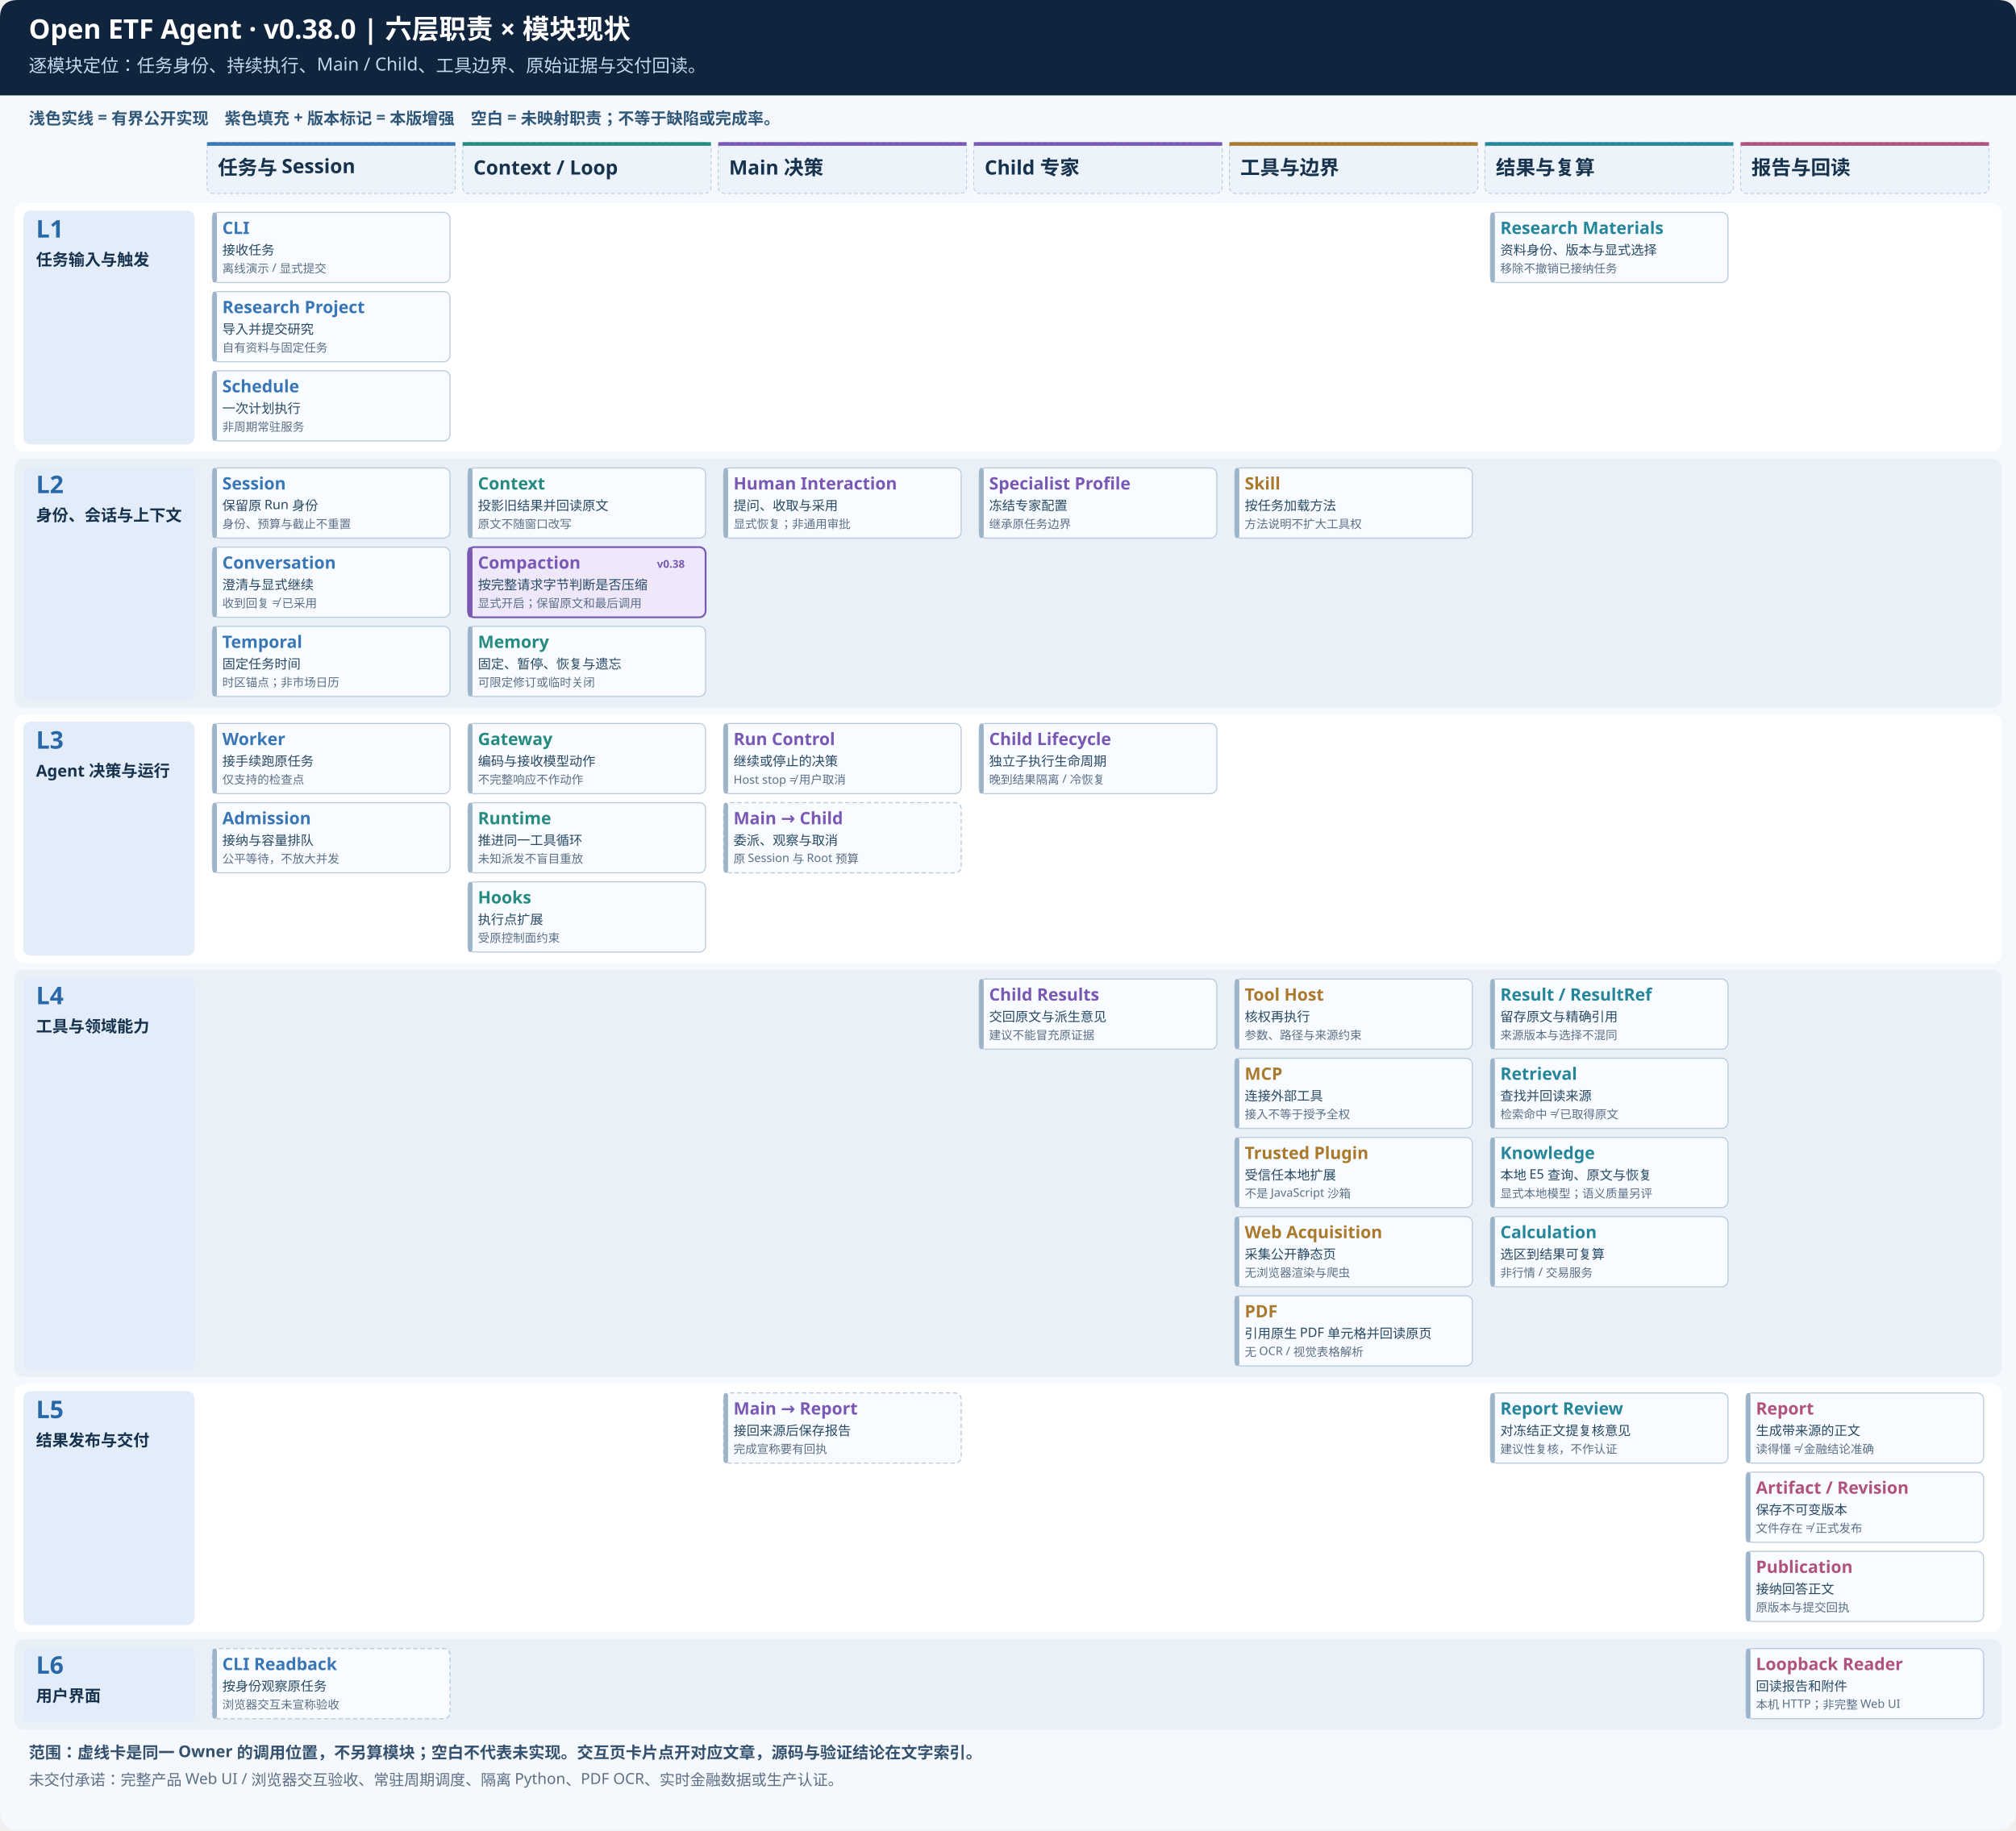
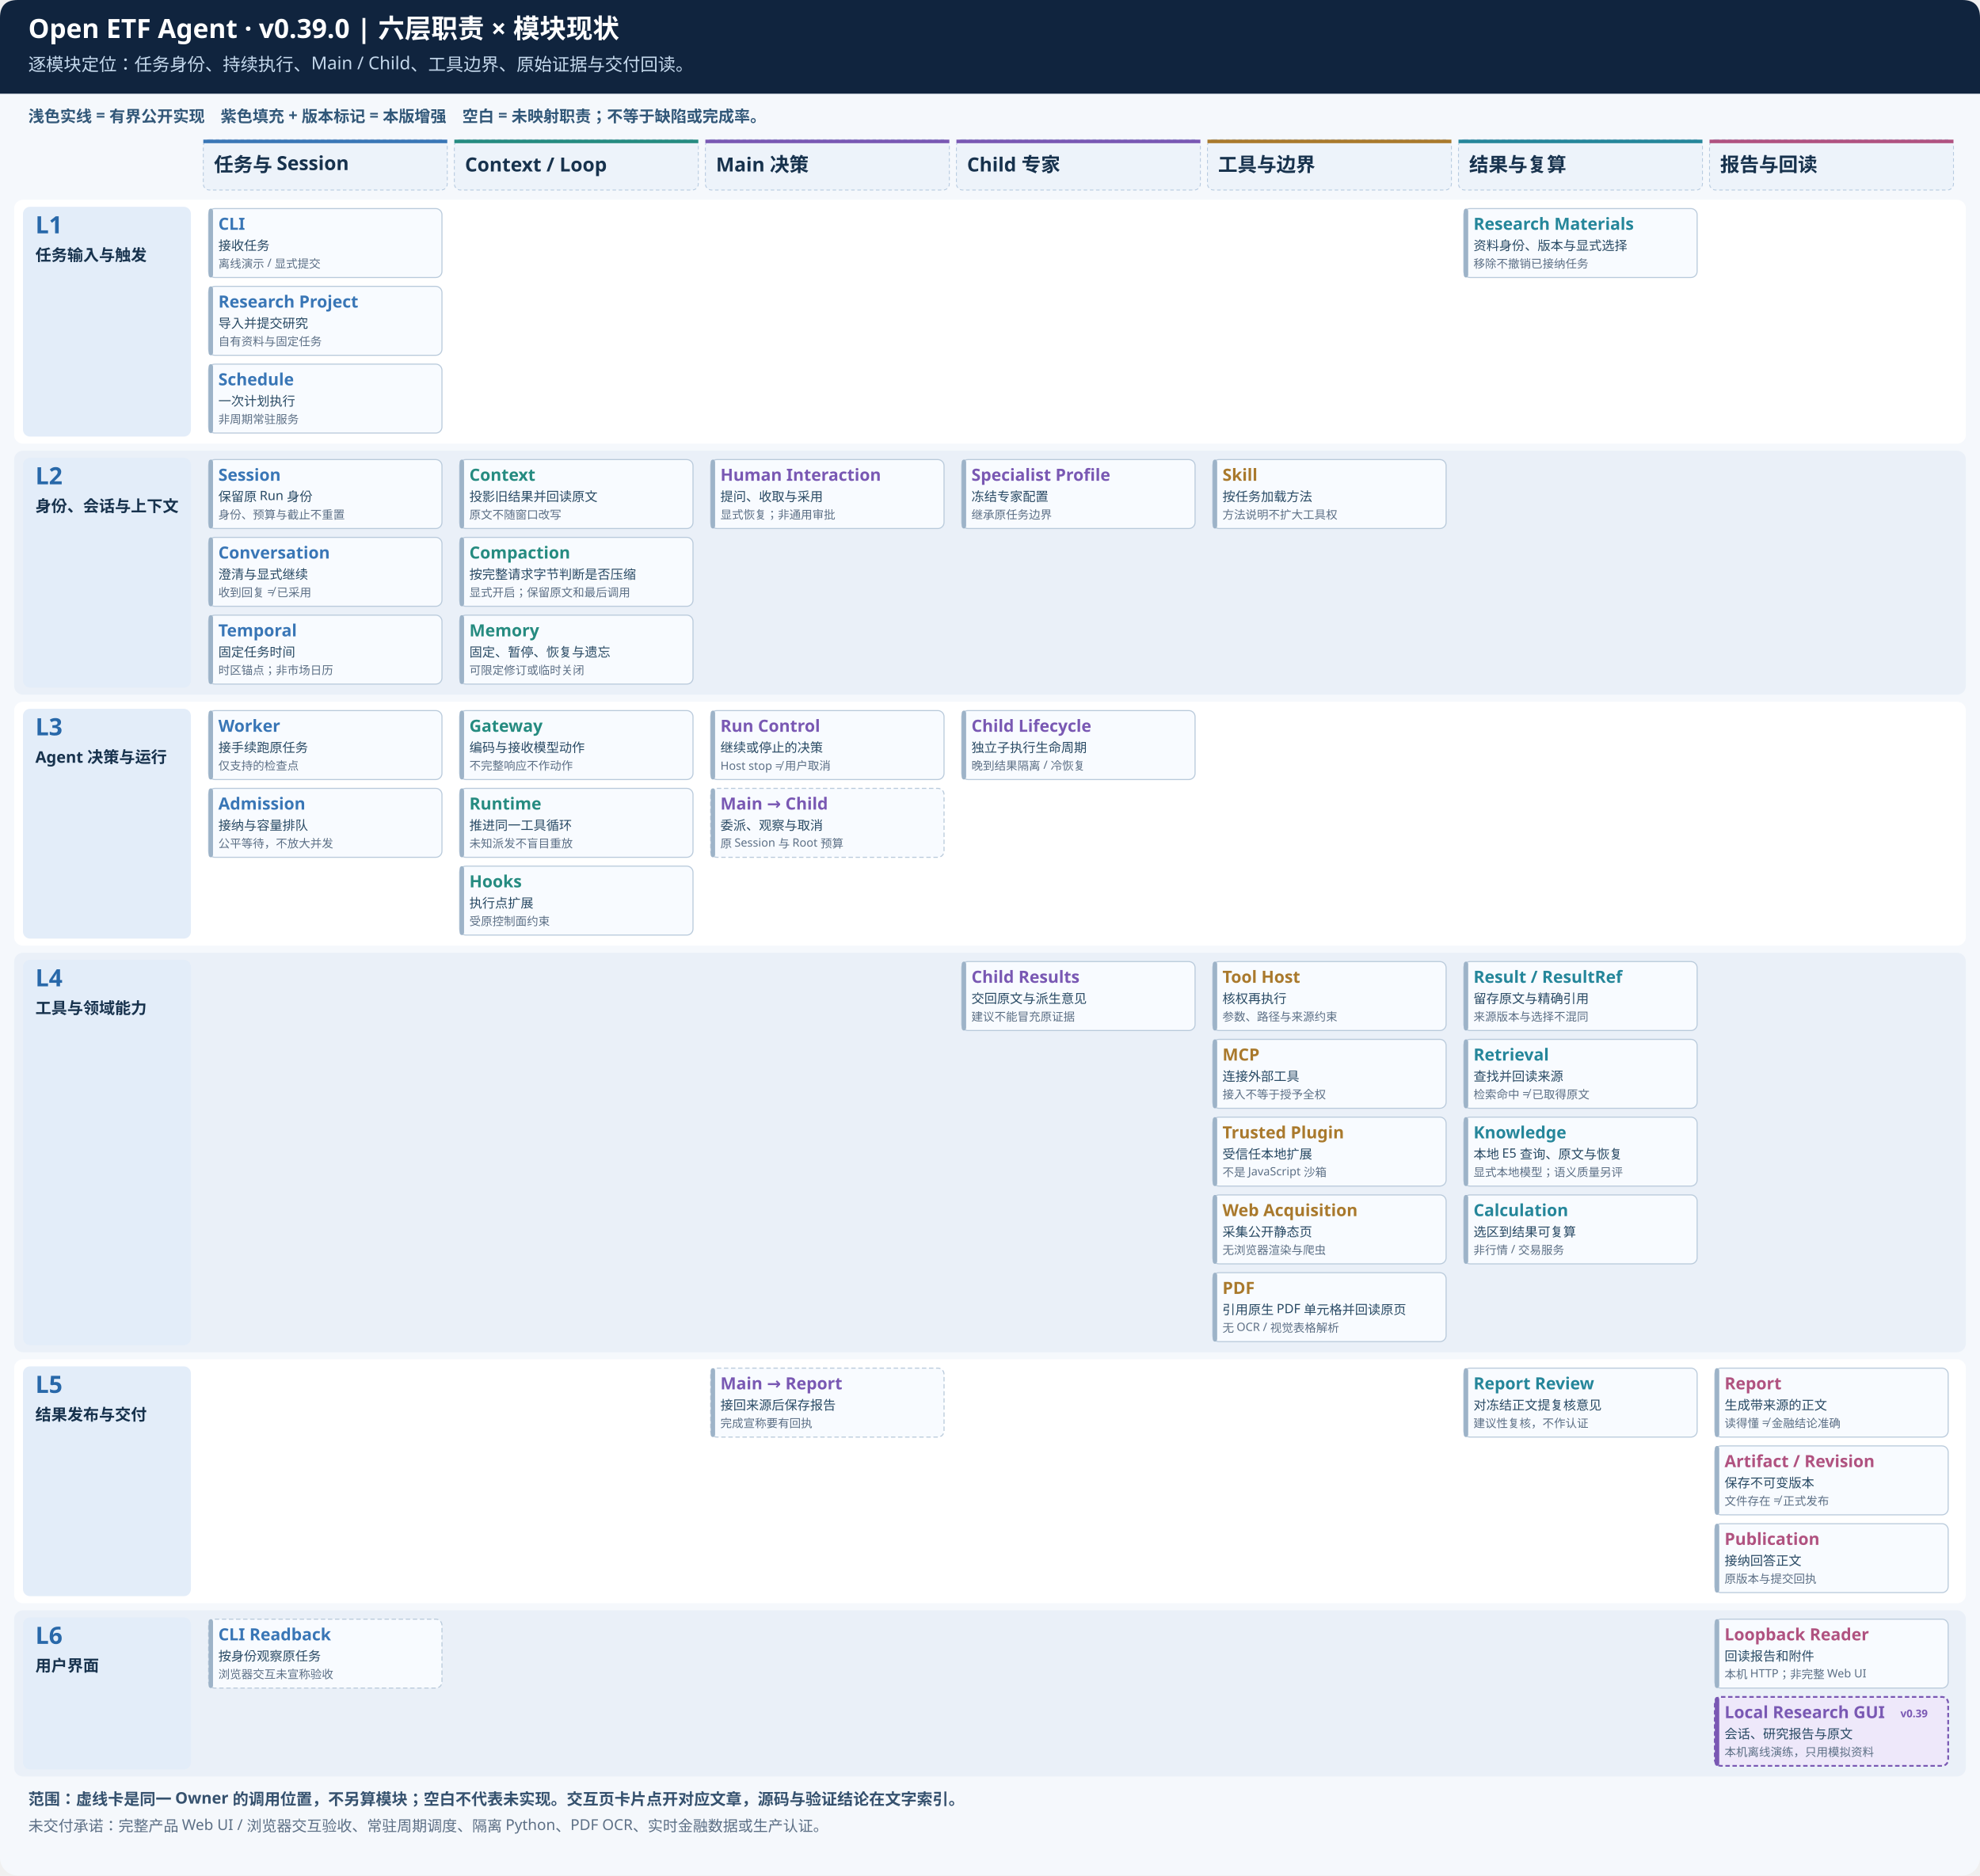
- <svg xmlns="http://www.w3.org/2000/svg" width="2240" height="2034" viewBox="0 0 2240 2034" role="img" aria-labelledby="title desc">
-   <rect width="2240" height="2034" rx="20" fill="#f5f8fc" />
+ <svg xmlns="http://www.w3.org/2000/svg" width="2240" height="2122" viewBox="0 0 2240 2122" role="img" aria-labelledby="title desc">
+   <rect width="2240" height="2122" rx="20" fill="#f5f8fc" />
  <path d="M20 0h2200q20 0 20 20v86H0V20Q0 0 20 0" fill="#10243e" />
  <g font-family="system-ui, sans-serif">
-     <text x="32" y="43" font-size="30" fill="#fff" font-weight="700">Open ETF Agent · v0.38.0 | 六层职责 × 模块现状</text>
+     <text x="32" y="43" font-size="30" fill="#fff" font-weight="700">Open ETF Agent · v0.39.0 | 六层职责 × 模块现状</text>
    <text x="32" y="80" font-size="20" fill="#c5d9ed" font-weight="400">逐模块定位：任务身份、持续执行、Main / Child、工具边界、原始证据与交付回读。</text>
    <text x="32" y="138" font-size="18" fill="#315778" font-weight="600">浅色实线 = 有界公开实现　紫色填充 + 版本标记 = 本版增强　空白 = 未映射职责；不等于缺陷或完成率。</text>
    <rect x="230" y="158" width="276" height="57" rx="7" fill="#edf3fa" stroke="#b8cbe0" stroke-dasharray="4 3" />
    <rect x="230" y="158" width="276" height="4" fill="#3976b6" />
    <text x="242" y="194" font-size="22" fill="#17324d" font-weight="700">任务与 Session</text>
    <rect x="514" y="158" width="276" height="57" rx="7" fill="#edf3fa" stroke="#b8cbe0" stroke-dasharray="4 3" />
    <rect x="514" y="158" width="276" height="4" fill="#258b80" />
    <text x="526" y="194" font-size="22" fill="#17324d" font-weight="700">Context / Loop</text>
    <rect x="798" y="158" width="276" height="57" rx="7" fill="#edf3fa" stroke="#b8cbe0" stroke-dasharray="4 3" />
    <rect x="798" y="158" width="276" height="4" fill="#7958b3" />
    <text x="810" y="194" font-size="22" fill="#17324d" font-weight="700">Main 决策</text>
    <rect x="1082" y="158" width="276" height="57" rx="7" fill="#edf3fa" stroke="#b8cbe0" stroke-dasharray="4 3" />
    <rect x="1082" y="158" width="276" height="4" fill="#7958b3" />
    <text x="1094" y="194" font-size="22" fill="#17324d" font-weight="700">Child 专家</text>
    <rect x="1366" y="158" width="276" height="57" rx="7" fill="#edf3fa" stroke="#b8cbe0" stroke-dasharray="4 3" />
    <rect x="1366" y="158" width="276" height="4" fill="#a9792c" />
    <text x="1378" y="194" font-size="22" fill="#17324d" font-weight="700">工具与边界</text>
    <rect x="1650" y="158" width="276" height="57" rx="7" fill="#edf3fa" stroke="#b8cbe0" stroke-dasharray="4 3" />
    <rect x="1650" y="158" width="276" height="4" fill="#25869a" />
    <text x="1662" y="194" font-size="22" fill="#17324d" font-weight="700">结果与复算</text>
    <rect x="1934" y="158" width="276" height="57" rx="7" fill="#edf3fa" stroke="#b8cbe0" stroke-dasharray="4 3" />
    <rect x="1934" y="158" width="276" height="4" fill="#b05280" />
    <text x="1946" y="194" font-size="22" fill="#17324d" font-weight="700">报告与回读</text>
    <rect x="16" y="226" width="2208" height="276" rx="10" fill="#ffffff" />
    <rect x="26" y="234" width="190" height="260" rx="8" fill="#e3edf9" />
    <text x="40" y="264" font-size="27" fill="#2868a9" font-weight="700">L1</text>
    <text x="40" y="295" font-size="18" fill="#17324d" font-weight="700">任务输入与触发</text>
    <a href="https://hpoenixf.com/eff-agent-article/articles/agent-in-15-minutes" target="_blank" rel="noopener noreferrer">
      <rect x="236" y="236" width="264" height="78" rx="7" fill="#f8fbff" stroke="#b9cadb" stroke-width="1.2" />
      <rect x="236" y="236" width="5" height="78" rx="3" fill="#9db3c8" />
      <text x="247" y="260" font-size="19" fill="#3976b6" font-weight="700">CLI</text>
      <text x="247" y="283" font-size="14.5" fill="#284963" font-weight="500">接收任务</text>
      <text x="247" y="303" font-size="13" fill="#5c6f85" font-weight="400">离线演示 / 显式提交</text>
    </a>
    <a href="https://hpoenixf.com/eff-agent-article/articles/open-etf-agent-research-project-workshop" target="_blank" rel="noopener noreferrer">
      <rect x="236" y="324" width="264" height="78" rx="7" fill="#f8fbff" stroke="#b9cadb" stroke-width="1.2" />
      <rect x="236" y="324" width="5" height="78" rx="3" fill="#9db3c8" />
      <text x="247" y="348" font-size="19" fill="#3976b6" font-weight="700">Research Project</text>
      <text x="247" y="371" font-size="14.5" fill="#284963" font-weight="500">导入并提交研究</text>
      <text x="247" y="391" font-size="13" fill="#5c6f85" font-weight="400">自有资料与固定任务</text>
    </a>
    <a href="https://hpoenixf.com/eff-agent-article/articles/agent-autonomous-scheduled-research" target="_blank" rel="noopener noreferrer">
      <rect x="236" y="412" width="264" height="78" rx="7" fill="#f8fbff" stroke="#b9cadb" stroke-width="1.2" />
      <rect x="236" y="412" width="5" height="78" rx="3" fill="#9db3c8" />
      <text x="247" y="436" font-size="19" fill="#3976b6" font-weight="700">Schedule</text>
      <text x="247" y="459" font-size="14.5" fill="#284963" font-weight="500">一次计划执行</text>
      <text x="247" y="479" font-size="13" fill="#5c6f85" font-weight="400">非周期常驻服务</text>
    </a>
    <a href="https://hpoenixf.com/eff-agent-article/articles/agent-research-assets-identity-version-lifecycle" target="_blank" rel="noopener noreferrer">
      <rect x="1656" y="236" width="264" height="78" rx="7" fill="#f8fbff" stroke="#b9cadb" stroke-width="1.2" />
      <rect x="1656" y="236" width="5" height="78" rx="3" fill="#9db3c8" />
      <text x="1667" y="260" font-size="19" fill="#25869a" font-weight="700">Research Materials</text>
      <text x="1667" y="283" font-size="14.5" fill="#284963" font-weight="500">资料身份、版本与显式选择</text>
      <text x="1667" y="303" font-size="13" fill="#5c6f85" font-weight="400">移除不撤销已接纳任务</text>
    </a>
    <rect x="16" y="510" width="2208" height="276" rx="10" fill="#eaf0f8" />
    <rect x="26" y="518" width="190" height="260" rx="8" fill="#e3edf9" />
    <text x="40" y="548" font-size="27" fill="#2868a9" font-weight="700">L2</text>
    <text x="40" y="579" font-size="18" fill="#17324d" font-weight="700">身份、会话与上下文</text>
    <a href="https://hpoenixf.com/eff-agent-article/articles/agent-task-session-run-worker-schedule" target="_blank" rel="noopener noreferrer">
      <rect x="236" y="520" width="264" height="78" rx="7" fill="#f8fbff" stroke="#b9cadb" stroke-width="1.2" />
      <rect x="236" y="520" width="5" height="78" rx="3" fill="#9db3c8" />
      <text x="247" y="544" font-size="19" fill="#3976b6" font-weight="700">Session</text>
      <text x="247" y="567" font-size="14.5" fill="#284963" font-weight="500">保留原 Run 身份</text>
      <text x="247" y="587" font-size="13" fill="#5c6f85" font-weight="400">身份、预算与截止不重置</text>
    </a>
    <a href="https://hpoenixf.com/eff-agent-article/articles/agent-conversation-admission-task-continuation" target="_blank" rel="noopener noreferrer">
      <rect x="236" y="608" width="264" height="78" rx="7" fill="#f8fbff" stroke="#b9cadb" stroke-width="1.2" />
      <rect x="236" y="608" width="5" height="78" rx="3" fill="#9db3c8" />
      <text x="247" y="632" font-size="19" fill="#3976b6" font-weight="700">Conversation</text>
      <text x="247" y="655" font-size="14.5" fill="#284963" font-weight="500">澄清与显式继续</text>
      <text x="247" y="675" font-size="13" fill="#5c6f85" font-weight="400">收到回复 ≠ 已采用</text>
    </a>
    <a href="https://hpoenixf.com/eff-agent-article/articles/agent-temporal-semantics-market-calendar" target="_blank" rel="noopener noreferrer">
      <rect x="236" y="696" width="264" height="78" rx="7" fill="#f8fbff" stroke="#b9cadb" stroke-width="1.2" />
      <rect x="236" y="696" width="5" height="78" rx="3" fill="#9db3c8" />
      <text x="247" y="720" font-size="19" fill="#3976b6" font-weight="700">Temporal</text>
      <text x="247" y="743" font-size="14.5" fill="#284963" font-weight="500">固定任务时间</text>
      <text x="247" y="763" font-size="13" fill="#5c6f85" font-weight="400">时区锚点；非市场日历</text>
    </a>
    <a href="https://hpoenixf.com/eff-agent-article/articles/agent-context-governance-actions" target="_blank" rel="noopener noreferrer">
      <rect x="520" y="520" width="264" height="78" rx="7" fill="#f8fbff" stroke="#b9cadb" stroke-width="1.2" />
      <rect x="520" y="520" width="5" height="78" rx="3" fill="#9db3c8" />
      <text x="531" y="544" font-size="19" fill="#258b80" font-weight="700">Context</text>
      <text x="531" y="567" font-size="14.5" fill="#284963" font-weight="500">投影旧结果并回读原文</text>
      <text x="531" y="587" font-size="13" fill="#5c6f85" font-weight="400">原文不随窗口改写</text>
    </a>
    <a href="https://hpoenixf.com/eff-agent-article/articles/agent-main-run-context-compaction" target="_blank" rel="noopener noreferrer">
-       <rect x="520" y="608" width="264" height="78" rx="7" fill="#eee8fa" stroke="#7958b3" stroke-width="2" />
-       <rect x="520" y="608" width="5" height="78" rx="3" fill="#7958b3" />
-       <text x="531" y="632" font-size="19" fill="#7958b3" font-weight="700">Compaction</text>
+       <rect x="520" y="608" width="264" height="78" rx="7" fill="#f8fbff" stroke="#b9cadb" stroke-width="1.2" />
+       <rect x="520" y="608" width="5" height="78" rx="3" fill="#9db3c8" />
+       <text x="531" y="632" font-size="19" fill="#258b80" font-weight="700">Compaction</text>
      <text x="531" y="655" font-size="14.5" fill="#284963" font-weight="500">按完整请求字节判断是否压缩</text>
      <text x="531" y="675" font-size="13" fill="#5c6f85" font-weight="400">显式开启；保留原文和最后调用</text>
-       <text x="730" y="631" font-size="12" fill="#7958b3" font-weight="700">v0.38</text>
    </a>
    <a href="https://hpoenixf.com/eff-agent-article/articles/026-agent-memory-forget-durable-effects" target="_blank" rel="noopener noreferrer">
      <rect x="520" y="696" width="264" height="78" rx="7" fill="#f8fbff" stroke="#b9cadb" stroke-width="1.2" />
      <rect x="520" y="696" width="5" height="78" rx="3" fill="#9db3c8" />
      <text x="531" y="720" font-size="19" fill="#258b80" font-weight="700">Memory</text>
      <text x="531" y="743" font-size="14.5" fill="#284963" font-weight="500">固定、暂停、恢复与遗忘</text>
      <text x="531" y="763" font-size="13" fill="#5c6f85" font-weight="400">可限定修订或临时关闭</text>
    </a>
    <a href="https://hpoenixf.com/eff-agent-article/articles/agent-durable-human-interaction-response-adoption" target="_blank" rel="noopener noreferrer">
      <rect x="804" y="520" width="264" height="78" rx="7" fill="#f8fbff" stroke="#b9cadb" stroke-width="1.2" />
      <rect x="804" y="520" width="5" height="78" rx="3" fill="#9db3c8" />
      <text x="815" y="544" font-size="19" fill="#7958b3" font-weight="700">Human Interaction</text>
      <text x="815" y="567" font-size="14.5" fill="#284963" font-weight="500">提问、收取与采用</text>
      <text x="815" y="587" font-size="13" fill="#5c6f85" font-weight="400">显式恢复；非通用审批</text>
    </a>
    <a href="https://hpoenixf.com/eff-agent-article/articles/agent-custom-expert-from-prompt-to-recovery" target="_blank" rel="noopener noreferrer">
      <rect x="1088" y="520" width="264" height="78" rx="7" fill="#f8fbff" stroke="#b9cadb" stroke-width="1.2" />
      <rect x="1088" y="520" width="5" height="78" rx="3" fill="#9db3c8" />
      <text x="1099" y="544" font-size="19" fill="#7958b3" font-weight="700">Specialist Profile</text>
      <text x="1099" y="567" font-size="14.5" fill="#284963" font-weight="500">冻结专家配置</text>
      <text x="1099" y="587" font-size="13" fill="#5c6f85" font-weight="400">继承原任务边界</text>
    </a>
    <a href="https://hpoenixf.com/eff-agent-article/articles/agent-skill-from-markdown-to-callable-research" target="_blank" rel="noopener noreferrer">
      <rect x="1372" y="520" width="264" height="78" rx="7" fill="#f8fbff" stroke="#b9cadb" stroke-width="1.2" />
      <rect x="1372" y="520" width="5" height="78" rx="3" fill="#9db3c8" />
      <text x="1383" y="544" font-size="19" fill="#a9792c" font-weight="700">Skill</text>
      <text x="1383" y="567" font-size="14.5" fill="#284963" font-weight="500">按任务加载方法</text>
      <text x="1383" y="587" font-size="13" fill="#5c6f85" font-weight="400">方法说明不扩大工具权</text>
    </a>
    <rect x="16" y="794" width="2208" height="276" rx="10" fill="#ffffff" />
    <rect x="26" y="802" width="190" height="260" rx="8" fill="#e3edf9" />
    <text x="40" y="832" font-size="27" fill="#2868a9" font-weight="700">L3</text>
    <text x="40" y="863" font-size="18" fill="#17324d" font-weight="700">Agent 决策与运行</text>
    <a href="https://hpoenixf.com/eff-agent-article/articles/open-etf-agent-v010-system-design" target="_blank" rel="noopener noreferrer">
      <rect x="236" y="804" width="264" height="78" rx="7" fill="#f8fbff" stroke="#b9cadb" stroke-width="1.2" />
      <rect x="236" y="804" width="5" height="78" rx="3" fill="#9db3c8" />
      <text x="247" y="828" font-size="19" fill="#3976b6" font-weight="700">Worker</text>
      <text x="247" y="851" font-size="14.5" fill="#284963" font-weight="500">接手续跑原任务</text>
      <text x="247" y="871" font-size="13" fill="#5c6f85" font-weight="400">仅支持的检查点</text>
    </a>
    <a href="https://hpoenixf.com/eff-agent-article/articles/agent-provider-admission-capacity-lease" target="_blank" rel="noopener noreferrer">
      <rect x="236" y="892" width="264" height="78" rx="7" fill="#f8fbff" stroke="#b9cadb" stroke-width="1.2" />
      <rect x="236" y="892" width="5" height="78" rx="3" fill="#9db3c8" />
      <text x="247" y="916" font-size="19" fill="#3976b6" font-weight="700">Admission</text>
      <text x="247" y="939" font-size="14.5" fill="#284963" font-weight="500">接纳与容量排队</text>
      <text x="247" y="959" font-size="13" fill="#5c6f85" font-weight="400">公平等待，不放大并发</text>
    </a>
    <a href="https://hpoenixf.com/eff-agent-article/articles/agent-provider-architecture-and-admission" target="_blank" rel="noopener noreferrer">
      <rect x="520" y="804" width="264" height="78" rx="7" fill="#f8fbff" stroke="#b9cadb" stroke-width="1.2" />
      <rect x="520" y="804" width="5" height="78" rx="3" fill="#9db3c8" />
      <text x="531" y="828" font-size="19" fill="#258b80" font-weight="700">Gateway</text>
      <text x="531" y="851" font-size="14.5" fill="#284963" font-weight="500">编码与接收模型动作</text>
      <text x="531" y="871" font-size="13" fill="#5c6f85" font-weight="400">不完整响应不作动作</text>
    </a>
    <a href="https://hpoenixf.com/eff-agent-article/articles/etf-agent-model-harness-research-loop" target="_blank" rel="noopener noreferrer">
      <rect x="520" y="892" width="264" height="78" rx="7" fill="#f8fbff" stroke="#b9cadb" stroke-width="1.2" />
      <rect x="520" y="892" width="5" height="78" rx="3" fill="#9db3c8" />
      <text x="531" y="916" font-size="19" fill="#258b80" font-weight="700">Runtime</text>
      <text x="531" y="939" font-size="14.5" fill="#284963" font-weight="500">推进同一工具循环</text>
      <text x="531" y="959" font-size="13" fill="#5c6f85" font-weight="400">未知派发不盲目重放</text>
    </a>
    <a href="https://hpoenixf.com/eff-agent-article/articles/agent-multi-ecosystem-hook-execution" target="_blank" rel="noopener noreferrer">
      <rect x="520" y="980" width="264" height="78" rx="7" fill="#f8fbff" stroke="#b9cadb" stroke-width="1.2" />
      <rect x="520" y="980" width="5" height="78" rx="3" fill="#9db3c8" />
      <text x="531" y="1004" font-size="19" fill="#258b80" font-weight="700">Hooks</text>
      <text x="531" y="1027" font-size="14.5" fill="#284963" font-weight="500">执行点扩展</text>
      <text x="531" y="1047" font-size="13" fill="#5c6f85" font-weight="400">受原控制面约束</text>
    </a>
    <a href="https://hpoenixf.com/eff-agent-article/articles/agent-veto-authority-and-run-termination" target="_blank" rel="noopener noreferrer">
      <rect x="804" y="804" width="264" height="78" rx="7" fill="#f8fbff" stroke="#b9cadb" stroke-width="1.2" />
      <rect x="804" y="804" width="5" height="78" rx="3" fill="#9db3c8" />
      <text x="815" y="828" font-size="19" fill="#7958b3" font-weight="700">Run Control</text>
      <text x="815" y="851" font-size="14.5" fill="#284963" font-weight="500">继续或停止的决策</text>
      <text x="815" y="871" font-size="13" fill="#5c6f85" font-weight="400">Host stop ≠ 用户取消</text>
    </a>
    <a href="https://hpoenixf.com/eff-agent-article/articles/agent-subagent-context-specialization" target="_blank" rel="noopener noreferrer">
      <rect x="804" y="892" width="264" height="78" rx="7" fill="#f8fbff" stroke="#b9cadb" stroke-width="1.2" stroke-dasharray="5 3" />
      <rect x="804" y="892" width="5" height="78" rx="3" fill="#9db3c8" />
      <text x="815" y="916" font-size="19" fill="#7958b3" font-weight="700">Main → Child</text>
      <text x="815" y="939" font-size="14.5" fill="#284963" font-weight="500">委派、观察与取消</text>
      <text x="815" y="959" font-size="13" fill="#5c6f85" font-weight="400">原 Session 与 Root 预算</text>
    </a>
    <a href="https://hpoenixf.com/eff-agent-article/articles/agent-subagent-context-specialization" target="_blank" rel="noopener noreferrer">
      <rect x="1088" y="804" width="264" height="78" rx="7" fill="#f8fbff" stroke="#b9cadb" stroke-width="1.2" />
      <rect x="1088" y="804" width="5" height="78" rx="3" fill="#9db3c8" />
      <text x="1099" y="828" font-size="19" fill="#7958b3" font-weight="700">Child Lifecycle</text>
      <text x="1099" y="851" font-size="14.5" fill="#284963" font-weight="500">独立子执行生命周期</text>
      <text x="1099" y="871" font-size="13" fill="#5c6f85" font-weight="400">晚到结果隔离 / 冷恢复</text>
    </a>
    <rect x="16" y="1078" width="2208" height="452" rx="10" fill="#eaf0f8" />
    <rect x="26" y="1086" width="190" height="436" rx="8" fill="#e3edf9" />
    <text x="40" y="1116" font-size="27" fill="#2868a9" font-weight="700">L4</text>
    <text x="40" y="1147" font-size="18" fill="#17324d" font-weight="700">工具与领域能力</text>
    <a href="https://hpoenixf.com/eff-agent-article/articles/agent-subagent-contribution-evidence" target="_blank" rel="noopener noreferrer">
      <rect x="1088" y="1088" width="264" height="78" rx="7" fill="#f8fbff" stroke="#b9cadb" stroke-width="1.2" />
      <rect x="1088" y="1088" width="5" height="78" rx="3" fill="#9db3c8" />
      <text x="1099" y="1112" font-size="19" fill="#7958b3" font-weight="700">Child Results</text>
      <text x="1099" y="1135" font-size="14.5" fill="#284963" font-weight="500">交回原文与派生意见</text>
      <text x="1099" y="1155" font-size="13" fill="#5c6f85" font-weight="400">建议不能冒充原证据</text>
    </a>
    <a href="https://hpoenixf.com/eff-agent-article/articles/agent-tool-lifecycle-and-model-input" target="_blank" rel="noopener noreferrer">
      <rect x="1372" y="1088" width="264" height="78" rx="7" fill="#f8fbff" stroke="#b9cadb" stroke-width="1.2" />
      <rect x="1372" y="1088" width="5" height="78" rx="3" fill="#9db3c8" />
      <text x="1383" y="1112" font-size="19" fill="#a9792c" font-weight="700">Tool Host</text>
      <text x="1383" y="1135" font-size="14.5" fill="#284963" font-weight="500">核权再执行</text>
      <text x="1383" y="1155" font-size="13" fill="#5c6f85" font-weight="400">参数、路径与来源约束</text>
    </a>
    <a href="https://hpoenixf.com/eff-agent-article/articles/mcp-host-from-discovery-to-consumption" target="_blank" rel="noopener noreferrer">
      <rect x="1372" y="1176" width="264" height="78" rx="7" fill="#f8fbff" stroke="#b9cadb" stroke-width="1.2" />
      <rect x="1372" y="1176" width="5" height="78" rx="3" fill="#9db3c8" />
      <text x="1383" y="1200" font-size="19" fill="#a9792c" font-weight="700">MCP</text>
      <text x="1383" y="1223" font-size="14.5" fill="#284963" font-weight="500">连接外部工具</text>
      <text x="1383" y="1243" font-size="13" fill="#5c6f85" font-weight="400">接入不等于授予全权</text>
    </a>
    <a href="https://hpoenixf.com/eff-agent-article/articles/020-agent-extension-host-smartphone" target="_blank" rel="noopener noreferrer">
      <rect x="1372" y="1264" width="264" height="78" rx="7" fill="#f8fbff" stroke="#b9cadb" stroke-width="1.2" />
      <rect x="1372" y="1264" width="5" height="78" rx="3" fill="#9db3c8" />
      <text x="1383" y="1288" font-size="19" fill="#a9792c" font-weight="700">Trusted Plugin</text>
      <text x="1383" y="1311" font-size="14.5" fill="#284963" font-weight="500">受信任本地扩展</text>
      <text x="1383" y="1331" font-size="13" fill="#5c6f85" font-weight="400">不是 JavaScript 沙箱</text>
    </a>
    <a href="https://hpoenixf.com/eff-agent-article/articles/021-agent-web-research-from-search-to-deep-reading" target="_blank" rel="noopener noreferrer">
      <rect x="1372" y="1352" width="264" height="78" rx="7" fill="#f8fbff" stroke="#b9cadb" stroke-width="1.2" />
      <rect x="1372" y="1352" width="5" height="78" rx="3" fill="#9db3c8" />
      <text x="1383" y="1376" font-size="19" fill="#a9792c" font-weight="700">Web Acquisition</text>
      <text x="1383" y="1399" font-size="14.5" fill="#284963" font-weight="500">采集公开静态页</text>
      <text x="1383" y="1419" font-size="13" fill="#5c6f85" font-weight="400">无浏览器渲染与爬虫</text>
    </a>
    <a href="https://hpoenixf.com/eff-agent-article/articles/024-agent-pdf-from-text-to-evidence" target="_blank" rel="noopener noreferrer">
      <rect x="1372" y="1440" width="264" height="78" rx="7" fill="#f8fbff" stroke="#b9cadb" stroke-width="1.2" />
      <rect x="1372" y="1440" width="5" height="78" rx="3" fill="#9db3c8" />
      <text x="1383" y="1464" font-size="19" fill="#a9792c" font-weight="700">PDF</text>
      <text x="1383" y="1487" font-size="14.5" fill="#284963" font-weight="500">引用原生 PDF 单元格并回读原页</text>
      <text x="1383" y="1507" font-size="13" fill="#5c6f85" font-weight="400">无 OCR / 视觉表格解析</text>
    </a>
    <a href="https://hpoenixf.com/eff-agent-article/articles/tool-results-outside-model-context" target="_blank" rel="noopener noreferrer">
      <rect x="1656" y="1088" width="264" height="78" rx="7" fill="#f8fbff" stroke="#b9cadb" stroke-width="1.2" />
      <rect x="1656" y="1088" width="5" height="78" rx="3" fill="#9db3c8" />
      <text x="1667" y="1112" font-size="19" fill="#25869a" font-weight="700">Result / ResultRef</text>
      <text x="1667" y="1135" font-size="14.5" fill="#284963" font-weight="500">留存原文与精确引用</text>
      <text x="1667" y="1155" font-size="13" fill="#5c6f85" font-weight="400">来源版本与选择不混同</text>
    </a>
    <a href="https://hpoenixf.com/eff-agent-article/articles/agent-knowledge-retrieval-end-to-end" target="_blank" rel="noopener noreferrer">
      <rect x="1656" y="1176" width="264" height="78" rx="7" fill="#f8fbff" stroke="#b9cadb" stroke-width="1.2" />
      <rect x="1656" y="1176" width="5" height="78" rx="3" fill="#9db3c8" />
      <text x="1667" y="1200" font-size="19" fill="#25869a" font-weight="700">Retrieval</text>
      <text x="1667" y="1223" font-size="14.5" fill="#284963" font-weight="500">查找并回读来源</text>
      <text x="1667" y="1243" font-size="13" fill="#5c6f85" font-weight="400">检索命中 ≠ 已取得原文</text>
    </a>
    <a href="https://hpoenixf.com/eff-agent-article/articles/agent-knowledge-retrieval-end-to-end" target="_blank" rel="noopener noreferrer">
      <rect x="1656" y="1264" width="264" height="78" rx="7" fill="#f8fbff" stroke="#b9cadb" stroke-width="1.2" />
      <rect x="1656" y="1264" width="5" height="78" rx="3" fill="#9db3c8" />
      <text x="1667" y="1288" font-size="19" fill="#25869a" font-weight="700">Knowledge</text>
      <text x="1667" y="1311" font-size="14.5" fill="#284963" font-weight="500">本地 E5 查询、原文与恢复</text>
      <text x="1667" y="1331" font-size="13" fill="#5c6f85" font-weight="400">显式本地模型；语义质量另评</text>
    </a>
    <a href="https://hpoenixf.com/eff-agent-article/articles/open-etf-agent-v010-system-design" target="_blank" rel="noopener noreferrer">
      <rect x="1656" y="1352" width="264" height="78" rx="7" fill="#f8fbff" stroke="#b9cadb" stroke-width="1.2" />
      <rect x="1656" y="1352" width="5" height="78" rx="3" fill="#9db3c8" />
      <text x="1667" y="1376" font-size="19" fill="#25869a" font-weight="700">Calculation</text>
      <text x="1667" y="1399" font-size="14.5" fill="#284963" font-weight="500">选区到结果可复算</text>
      <text x="1667" y="1419" font-size="13" fill="#5c6f85" font-weight="400">非行情 / 交易服务</text>
    </a>
    <rect x="16" y="1538" width="2208" height="276" rx="10" fill="#ffffff" />
    <rect x="26" y="1546" width="190" height="260" rx="8" fill="#e3edf9" />
    <text x="40" y="1576" font-size="27" fill="#2868a9" font-weight="700">L5</text>
    <text x="40" y="1607" font-size="18" fill="#17324d" font-weight="700">结果发布与交付</text>
    <a href="https://hpoenixf.com/eff-agent-article/articles/open-etf-agent-v01-first-readable-report" target="_blank" rel="noopener noreferrer">
      <rect x="804" y="1548" width="264" height="78" rx="7" fill="#f8fbff" stroke="#b9cadb" stroke-width="1.2" stroke-dasharray="5 3" />
      <rect x="804" y="1548" width="5" height="78" rx="3" fill="#9db3c8" />
      <text x="815" y="1572" font-size="19" fill="#7958b3" font-weight="700">Main → Report</text>
      <text x="815" y="1595" font-size="14.5" fill="#284963" font-weight="500">接回来源后保存报告</text>
      <text x="815" y="1615" font-size="13" fill="#5c6f85" font-weight="400">完成宣称要有回执</text>
    </a>
    <a href="https://hpoenixf.com/eff-agent-article/articles/open-etf-agent-report-review-workshop" target="_blank" rel="noopener noreferrer">
      <rect x="1656" y="1548" width="264" height="78" rx="7" fill="#f8fbff" stroke="#b9cadb" stroke-width="1.2" />
      <rect x="1656" y="1548" width="5" height="78" rx="3" fill="#9db3c8" />
      <text x="1667" y="1572" font-size="19" fill="#25869a" font-weight="700">Report Review</text>
      <text x="1667" y="1595" font-size="14.5" fill="#284963" font-weight="500">对冻结正文提复核意见</text>
      <text x="1667" y="1615" font-size="13" fill="#5c6f85" font-weight="400">建议性复核，不作认证</text>
    </a>
    <a href="https://hpoenixf.com/eff-agent-article/articles/open-etf-agent-v01-first-readable-report" target="_blank" rel="noopener noreferrer">
      <rect x="1940" y="1548" width="264" height="78" rx="7" fill="#f8fbff" stroke="#b9cadb" stroke-width="1.2" />
      <rect x="1940" y="1548" width="5" height="78" rx="3" fill="#9db3c8" />
      <text x="1951" y="1572" font-size="19" fill="#b05280" font-weight="700">Report</text>
      <text x="1951" y="1595" font-size="14.5" fill="#284963" font-weight="500">生成带来源的正文</text>
      <text x="1951" y="1615" font-size="13" fill="#5c6f85" font-weight="400">读得懂 ≠ 金融结论准确</text>
    </a>
    <a href="https://hpoenixf.com/eff-agent-article/articles/agent-artifact-version-access-sharing" target="_blank" rel="noopener noreferrer">
      <rect x="1940" y="1636" width="264" height="78" rx="7" fill="#f8fbff" stroke="#b9cadb" stroke-width="1.2" />
      <rect x="1940" y="1636" width="5" height="78" rx="3" fill="#9db3c8" />
      <text x="1951" y="1660" font-size="19" fill="#b05280" font-weight="700">Artifact / Revision</text>
      <text x="1951" y="1683" font-size="14.5" fill="#284963" font-weight="500">保存不可变版本</text>
      <text x="1951" y="1703" font-size="13" fill="#5c6f85" font-weight="400">文件存在 ≠ 正式发布</text>
    </a>
    <a href="https://hpoenixf.com/eff-agent-article/articles/019-agent-answer-publication" target="_blank" rel="noopener noreferrer">
      <rect x="1940" y="1724" width="264" height="78" rx="7" fill="#f8fbff" stroke="#b9cadb" stroke-width="1.2" />
      <rect x="1940" y="1724" width="5" height="78" rx="3" fill="#9db3c8" />
      <text x="1951" y="1748" font-size="19" fill="#b05280" font-weight="700">Publication</text>
      <text x="1951" y="1771" font-size="14.5" fill="#284963" font-weight="500">接纳回答正文</text>
      <text x="1951" y="1791" font-size="13" fill="#5c6f85" font-weight="400">原版本与提交回执</text>
    </a>
-     <rect x="16" y="1822" width="2208" height="100" rx="10" fill="#eaf0f8" />
-     <rect x="26" y="1830" width="190" height="84" rx="8" fill="#e3edf9" />
+     <rect x="16" y="1822" width="2208" height="188" rx="10" fill="#eaf0f8" />
+     <rect x="26" y="1830" width="190" height="172" rx="8" fill="#e3edf9" />
    <text x="40" y="1860" font-size="27" fill="#2868a9" font-weight="700">L6</text>
    <text x="40" y="1891" font-size="18" fill="#17324d" font-weight="700">用户界面</text>
    <a href="https://hpoenixf.com/eff-agent-article/articles/open-etf-agent-v01-first-readable-report" target="_blank" rel="noopener noreferrer">
      <rect x="236" y="1832" width="264" height="78" rx="7" fill="#f8fbff" stroke="#b9cadb" stroke-width="1.2" stroke-dasharray="5 3" />
      <rect x="236" y="1832" width="5" height="78" rx="3" fill="#9db3c8" />
      <text x="247" y="1856" font-size="19" fill="#3976b6" font-weight="700">CLI Readback</text>
      <text x="247" y="1879" font-size="14.5" fill="#284963" font-weight="500">按身份观察原任务</text>
      <text x="247" y="1899" font-size="13" fill="#5c6f85" font-weight="400">浏览器交互未宣称验收</text>
    </a>
    <a href="https://hpoenixf.com/eff-agent-article/articles/open-etf-agent-v010-system-design" target="_blank" rel="noopener noreferrer">
      <rect x="1940" y="1832" width="264" height="78" rx="7" fill="#f8fbff" stroke="#b9cadb" stroke-width="1.2" />
      <rect x="1940" y="1832" width="5" height="78" rx="3" fill="#9db3c8" />
      <text x="1951" y="1856" font-size="19" fill="#b05280" font-weight="700">Loopback Reader</text>
      <text x="1951" y="1879" font-size="14.5" fill="#284963" font-weight="500">回读报告和附件</text>
      <text x="1951" y="1899" font-size="13" fill="#5c6f85" font-weight="400">本机 HTTP；非完整 Web UI</text>
    </a>
-     <text x="32" y="1954" font-size="18" fill="#35516e" font-weight="600">范围：虚线卡是同一 Owner 的调用位置，不另算模块；空白不代表未实现。交互页卡片点开对应文章，源码与验证结论在文字索引。</text>
-     <text x="32" y="1984" font-size="17" fill="#5c6f85" font-weight="400">未交付承诺：完整产品 Web UI / 浏览器交互验收、常驻周期调度、隔离 Python、PDF OCR、实时金融数据或生产认证。</text>
+     <a href="https://hpoenixf.com/eff-agent-article/articles/agent-conversation-admission-task-continuation" target="_blank" rel="noopener noreferrer">
+       <rect x="1940" y="1920" width="264" height="78" rx="7" fill="#eee8fa" stroke="#7958b3" stroke-width="2" stroke-dasharray="5 3" />
+       <rect x="1940" y="1920" width="5" height="78" rx="3" fill="#7958b3" />
+       <text x="1951" y="1944" font-size="19" fill="#7958b3" font-weight="700">Local Research GUI</text>
+       <text x="1951" y="1967" font-size="14.5" fill="#284963" font-weight="500">会话、研究报告与原文</text>
+       <text x="1951" y="1987" font-size="13" fill="#5c6f85" font-weight="400">本机离线演练，只用模拟资料</text>
+       <text x="2150" y="1943" font-size="12" fill="#7958b3" font-weight="700">v0.39</text>
+     </a>
+     <text x="32" y="2042" font-size="18" fill="#35516e" font-weight="600">范围：虚线卡是同一 Owner 的调用位置，不另算模块；空白不代表未实现。交互页卡片点开对应文章，源码与验证结论在文字索引。</text>
+     <text x="32" y="2072" font-size="17" fill="#5c6f85" font-weight="400">未交付承诺：完整产品 Web UI / 浏览器交互验收、常驻周期调度、隔离 Python、PDF OCR、实时金融数据或生产认证。</text>
  </g>
</svg>
